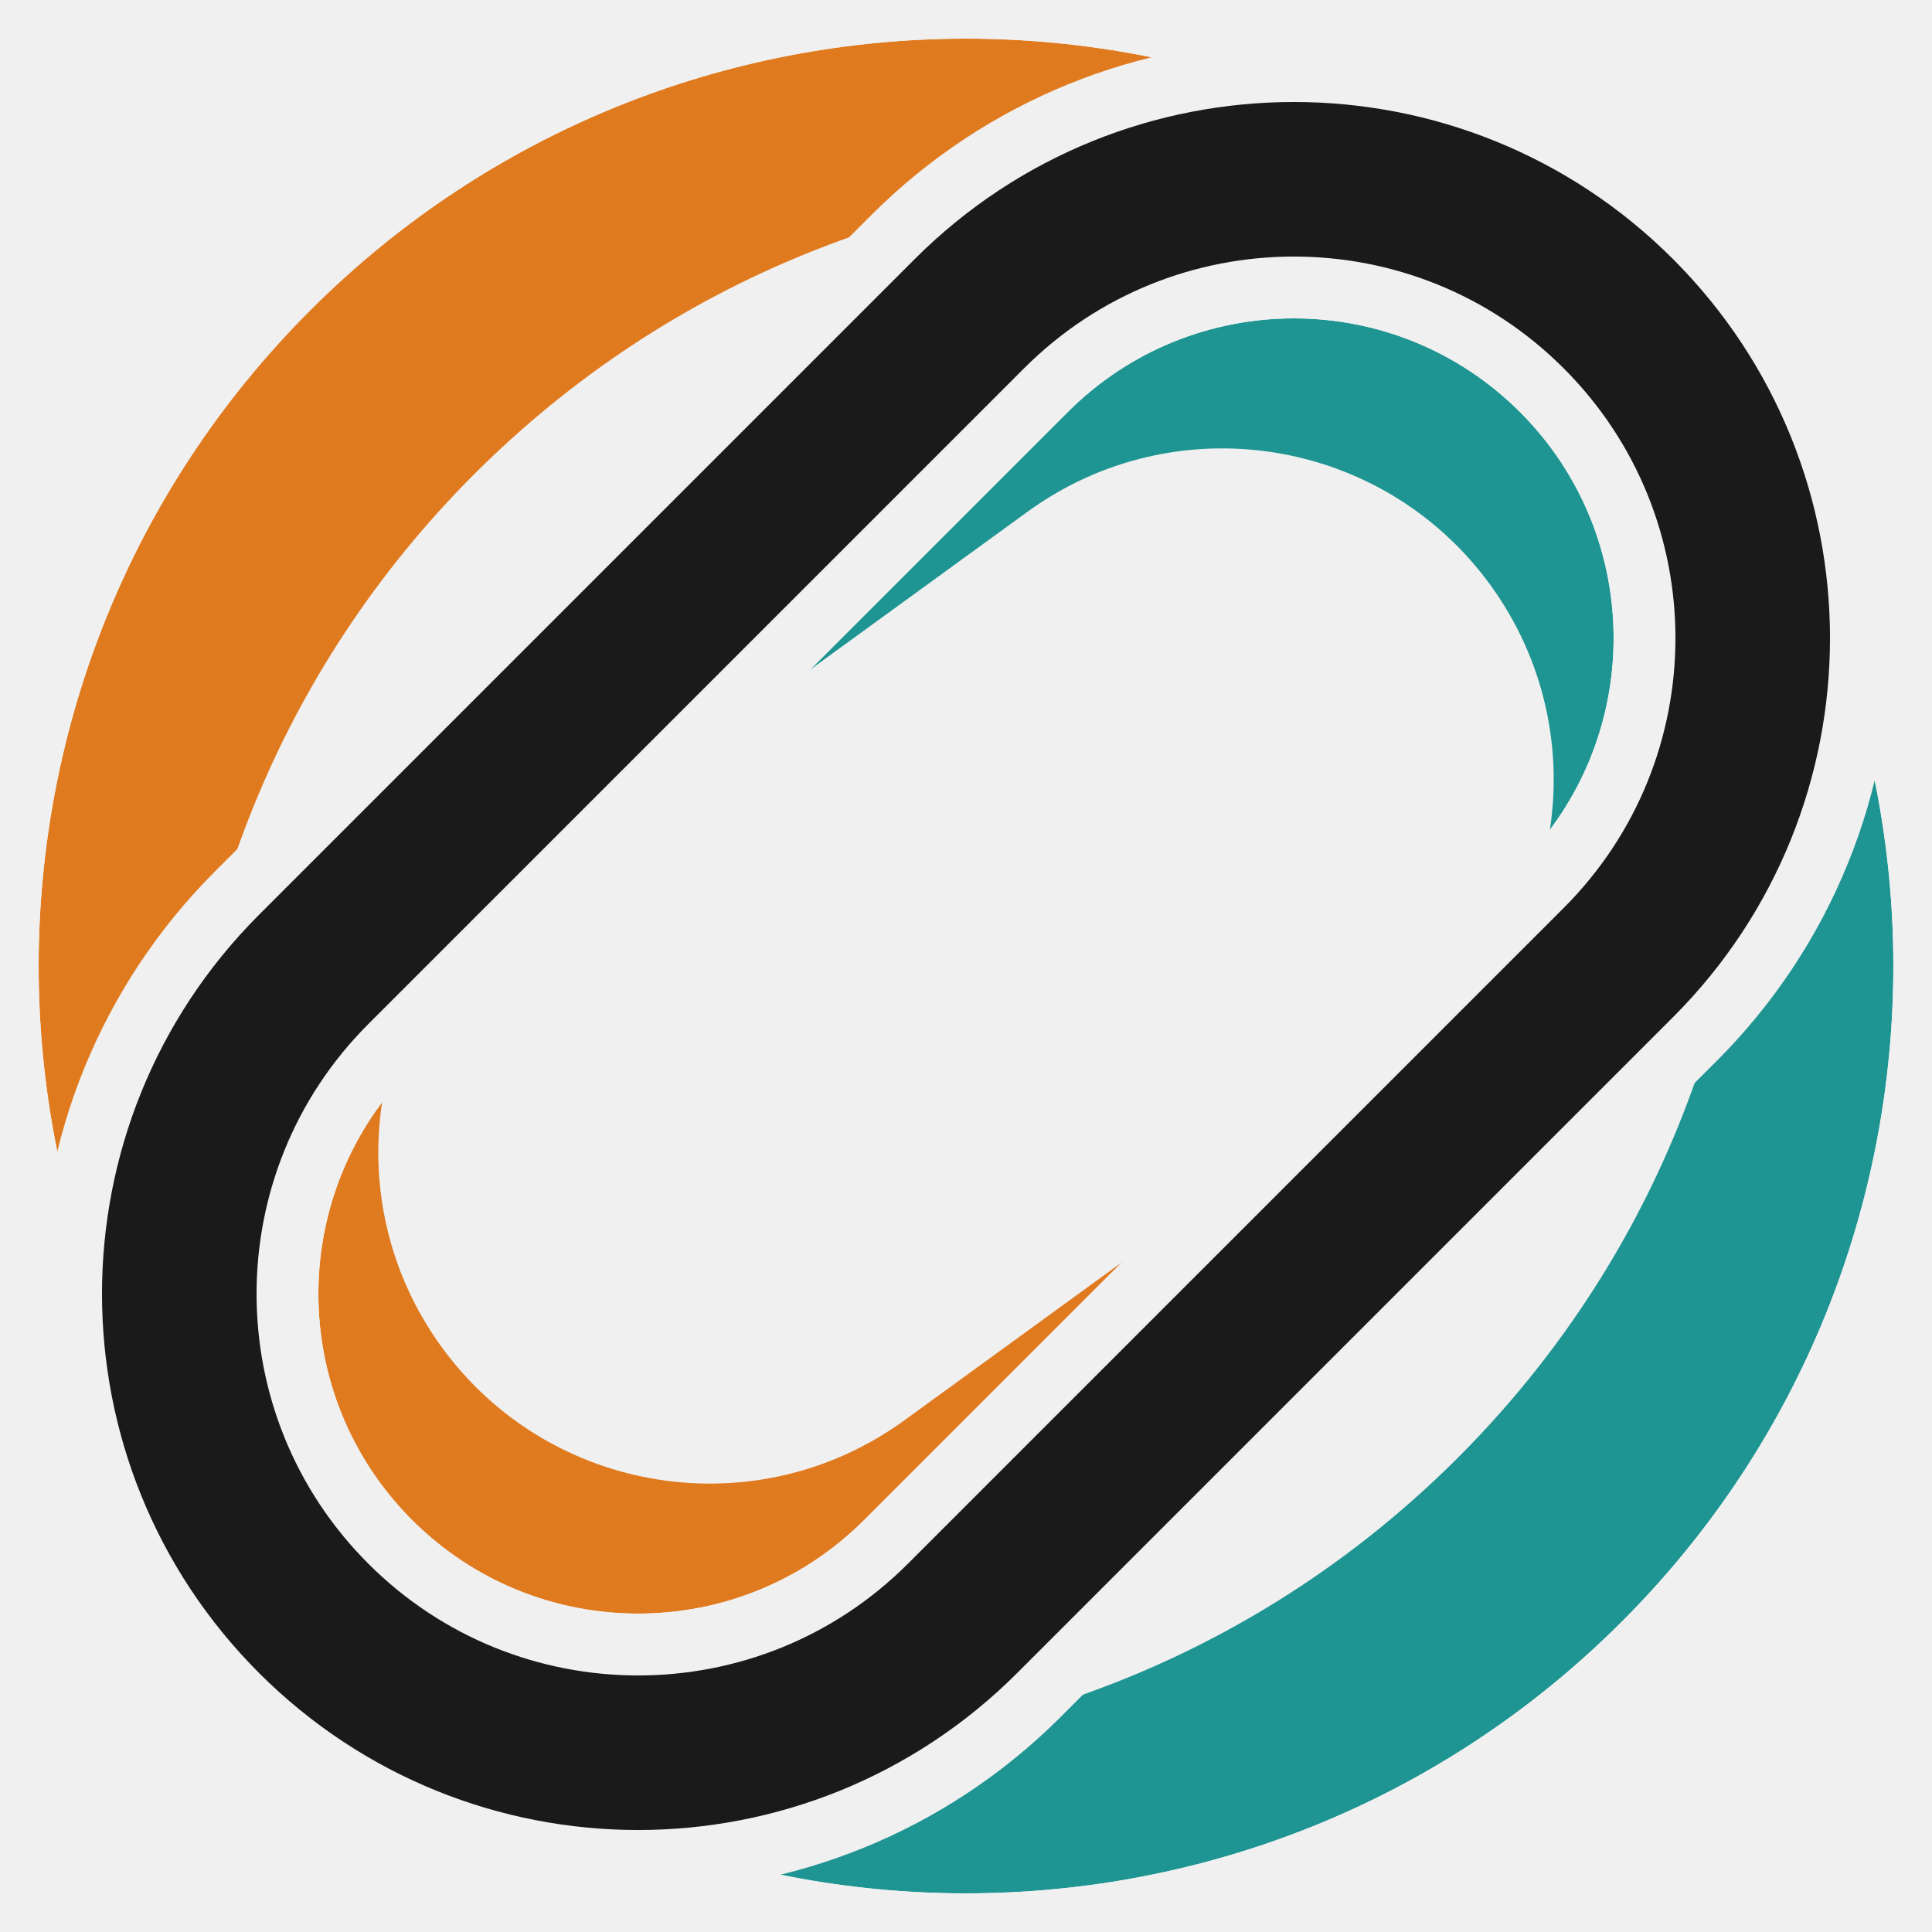
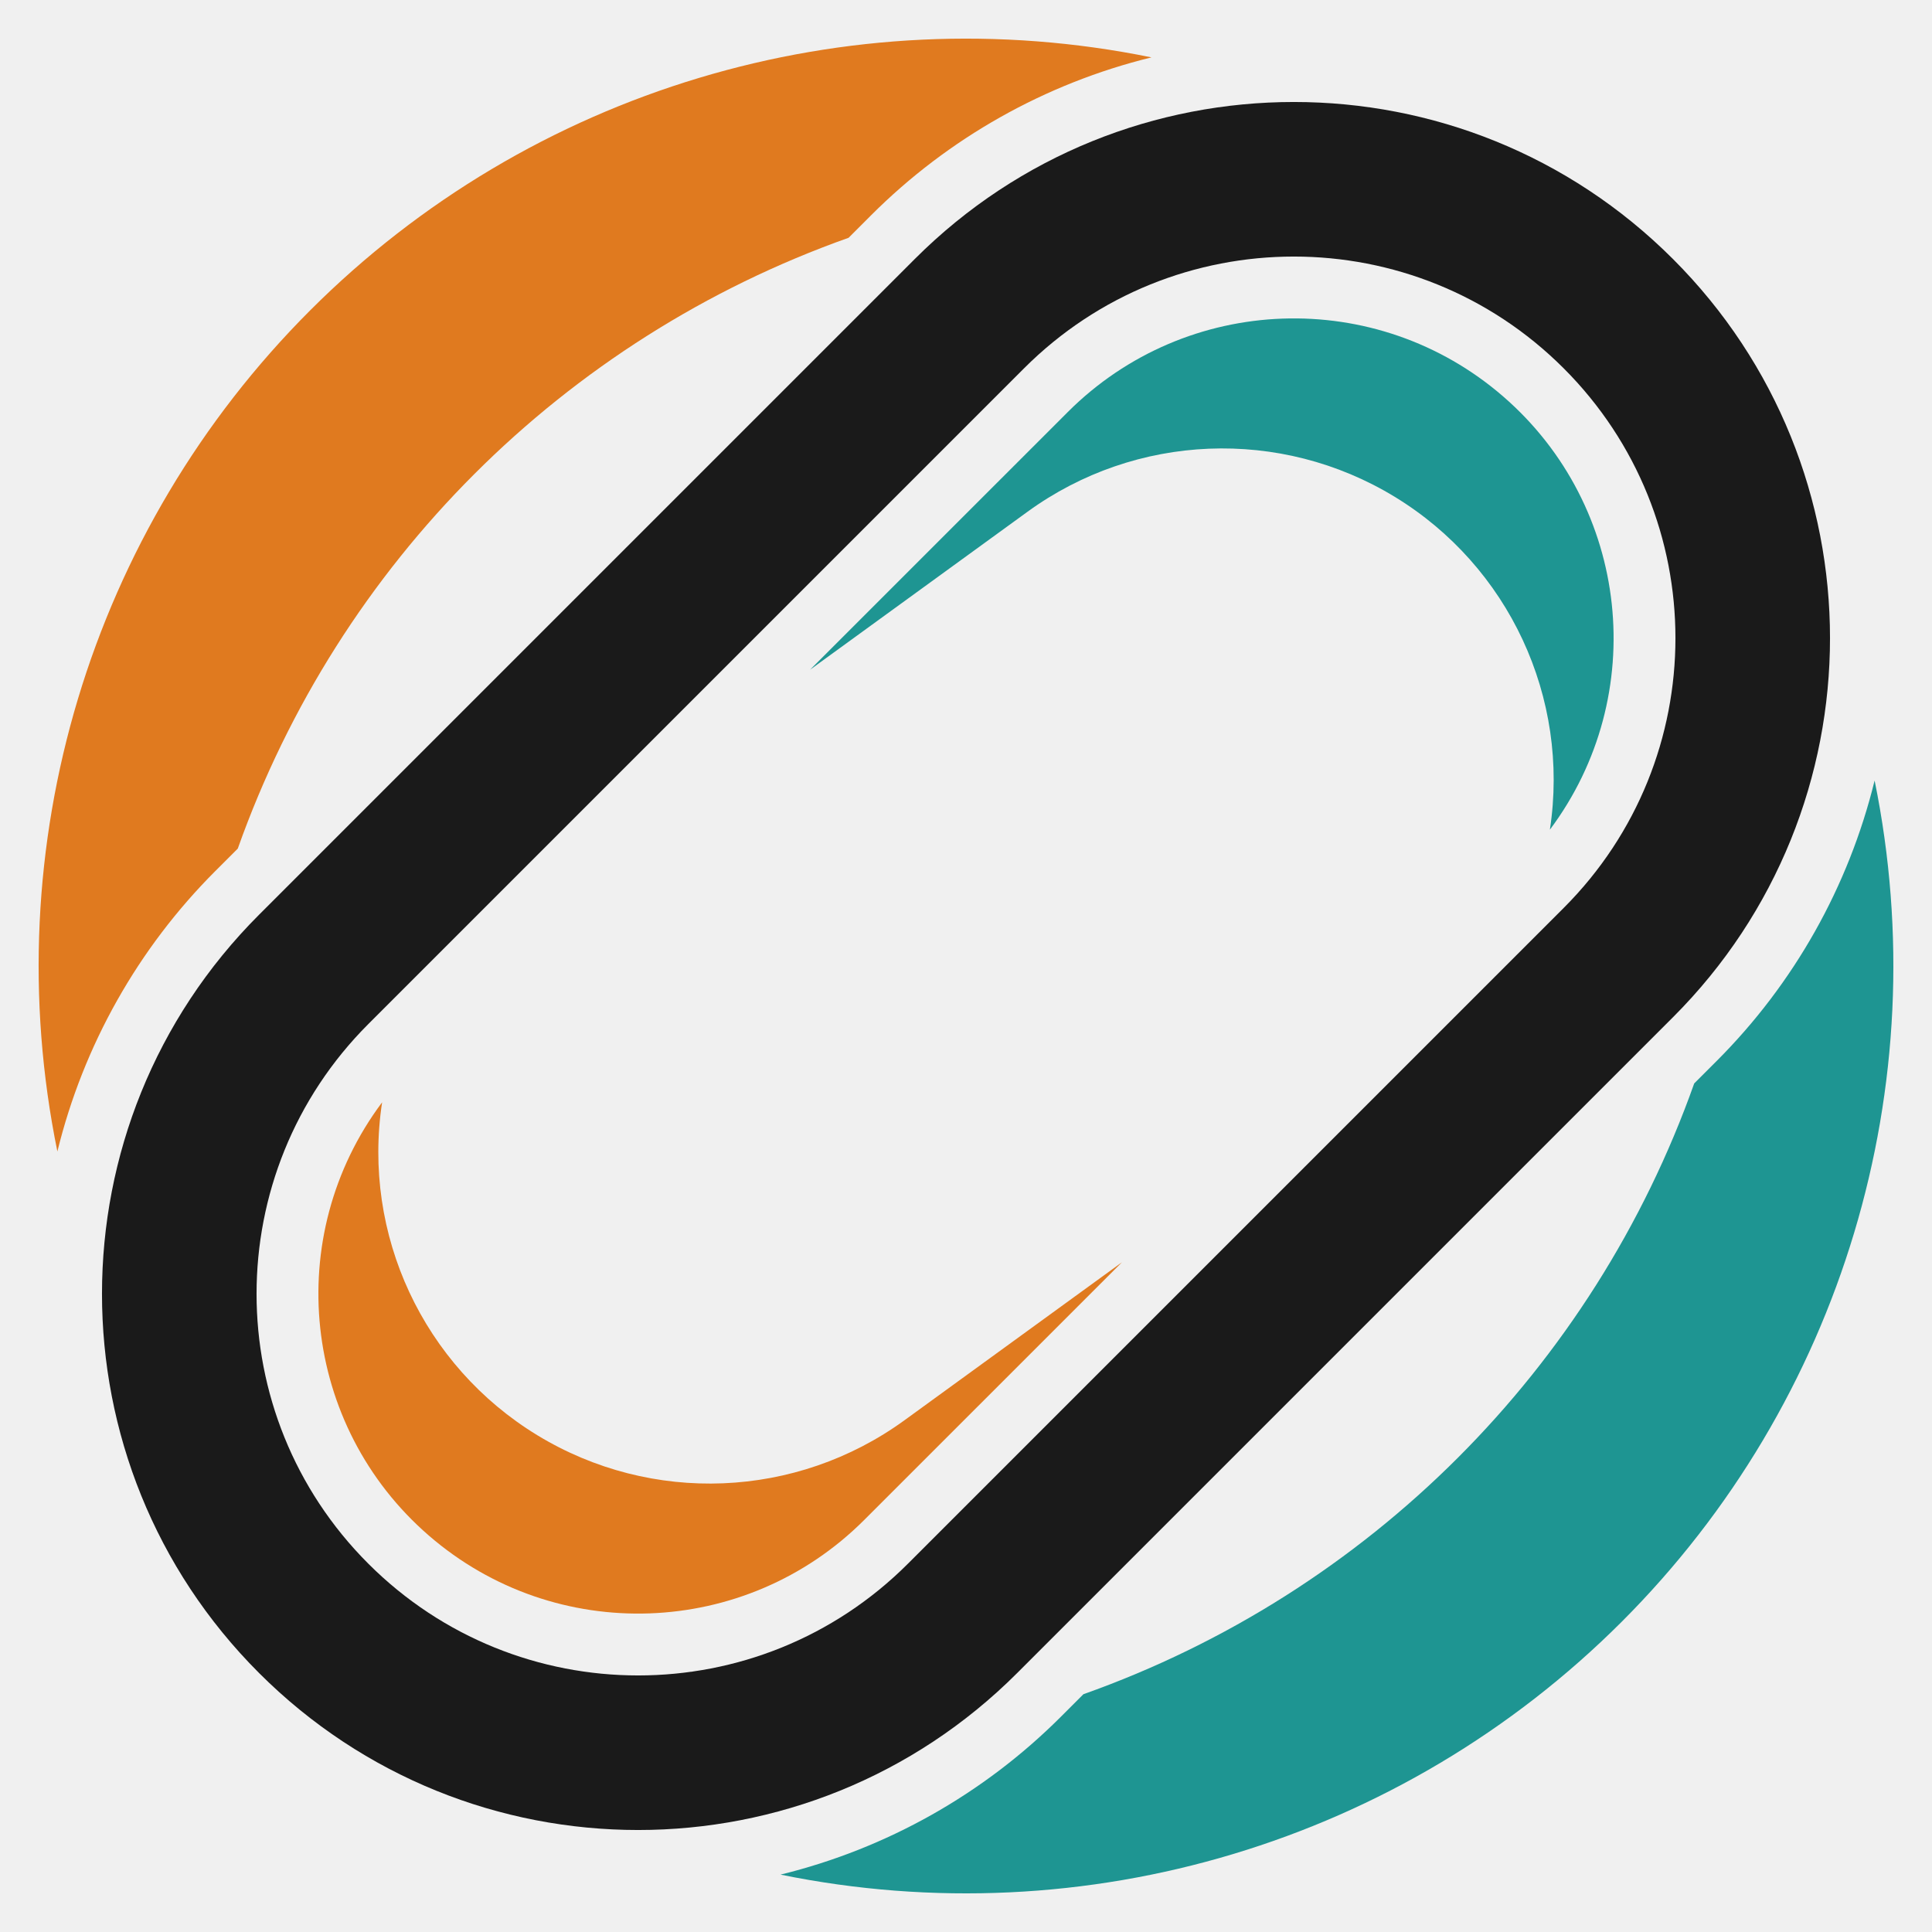
<svg xmlns="http://www.w3.org/2000/svg" viewBox="-50 -50 100 100" width="100" height="100">
-   <defs>
-     <mask id="dlo0" maskUnits="userSpaceOnUse" x="-60" y="-60" width="120" height="120">
-       <circle r="48" fill="#fff" />
-       <circle cy="16" r="52" fill="#000" />
-       <rect x="-60" y="0" width="120" height="60" fill="#000" />
-       <path d="M-24,-23.75 H24 A23.75,23.75 0 0 1 24,23.75 H-24 A23.75,23.75 0 0 1 -24,-23.75 Z" fill="#000" stroke="#000" stroke-width="14.4" />
-     </mask>
-     <mask id="dlo1" maskUnits="userSpaceOnUse" x="-60" y="-60" width="120" height="120">
-       <circle r="48" fill="#fff" />
-       <circle cy="-16" r="52" fill="#000" />
-       <rect x="-60" y="-60" width="120" height="60" fill="#000" />
-       <path d="M-24,-23.75 H24 A23.75,23.75 0 0 1 24,23.75 H-24 A23.75,23.75 0 0 1 -24,-23.75 Z" fill="#000" stroke="#000" stroke-width="14.4" />
-     </mask>
-     <mask id="dlin" maskUnits="userSpaceOnUse" x="-60" y="-60" width="120" height="120">
-       <path d="M-24,-16.55 H24 A16.55,16.55 0 0 1 24,16.55 H-24 A16.55,16.55 0 0 1 -24,-16.55 Z" fill="#fff" />
-       <path d="M-16.4,-17.15 H16.4 A17.15,17.15 0 0 1 16.4,17.15 H-16.4 A17.15,17.15 0 0 1 -16.4,-17.15 Z" fill="#000" transform="rotate(9)" />
-     </mask>
-     <mask id="dll" maskUnits="userSpaceOnUse" x="-60" y="-60" width="120" height="120">
-       <rect x="-60" y="-60" width="60" height="120" fill="#fff" />
-     </mask>
-     <mask id="dlr" maskUnits="userSpaceOnUse" x="-60" y="-60" width="120" height="120">
-       <rect x="0" y="-60" width="60" height="120" fill="#fff" />
-     </mask>
-   </defs>
-   <g transform="rotate(-45)">
-     <circle r="48" mask="url(#dlo0)" fill="#E07A1F" />
-     <circle r="48" mask="url(#dlo1)" fill="#1E9592" />
-     <g mask="url(#dll)">
-       <path d="M-24,-16.55 H24 A16.55,16.55 0 0 1 24,16.55 H-24 A16.55,16.55 0 0 1 -24,-16.55 Z" mask="url(#dlin)" fill="#E07A1F" />
-     </g>
-     <g mask="url(#dlr)">
-       <path d="M-24,-16.55 H24 A16.55,16.55 0 0 1 24,16.55 H-24 A16.55,16.55 0 0 1 -24,-16.55 Z" mask="url(#dlin)" fill="#1E9592" />
-     </g>
-     <path d="M-24,-23.75 H24 A23.75,23.75 0 0 1 24,23.75 H-24 A23.75,23.75 0 0 1 -24,-23.75 Z" fill="none" stroke="#1A1A1A" stroke-width="8" />
+   <g id="orange" fill="#E07A1F">
+     <path d="M-47.03,9.6 A30.95,30.95 0 0 1 -38.856,-4.914 L-37.692,-6.078 A52,52 0 0 1 -6.078,-37.692 L-4.914,-38.856 A30.95,30.95 0 0 1 9.6,-47.03 A48,48 0 0 0 -47.03,9.6 Z" />
+     <path d="M-5.268,28.673 L8.07,15.336 L-3.187,23.514 A17.15,17.15 0 0 1 -30.222,7.056 A16.55,16.55 0 0 0 -5.268,28.673 Z" />
+   </g>
+   <g id="teal" fill="#1E9592">
+     <path d="M47.03,-9.6 A30.95,30.95 0 0 1 38.856,4.914 L37.692,6.078 A52,52 0 0 1 6.078,37.692 L4.914,38.856 A30.95,30.95 0 0 1 -9.6,47.03 A48,48 0 0 0 47.03,-9.6 Z" />
+     <path d="M5.268,-28.673 L-8.07,-15.336 L3.187,-23.514 A17.15,17.15 0 0 1 30.222,-7.056 A16.55,16.55 0 0 0 5.268,-28.673 Z" />
+   </g>
+   <g id="ring" fill="#1A1A1A">
+     <path d="M-2.652,-36.593 L-36.593,-2.652 A27.75,27.75 0 0 0 2.652,36.593 L36.593,2.652 A27.75,27.75 0 0 0 -2.652,-36.593 Z M-3.005,30.936 A19.75,19.75 0 0 1 -30.936,3.005 L3.005,-30.936 A19.75,19.75 0 0 1 30.936,-3.005 L-3.005,30.936 Z" fill-rule="evenodd" />
  </g>
</svg>
